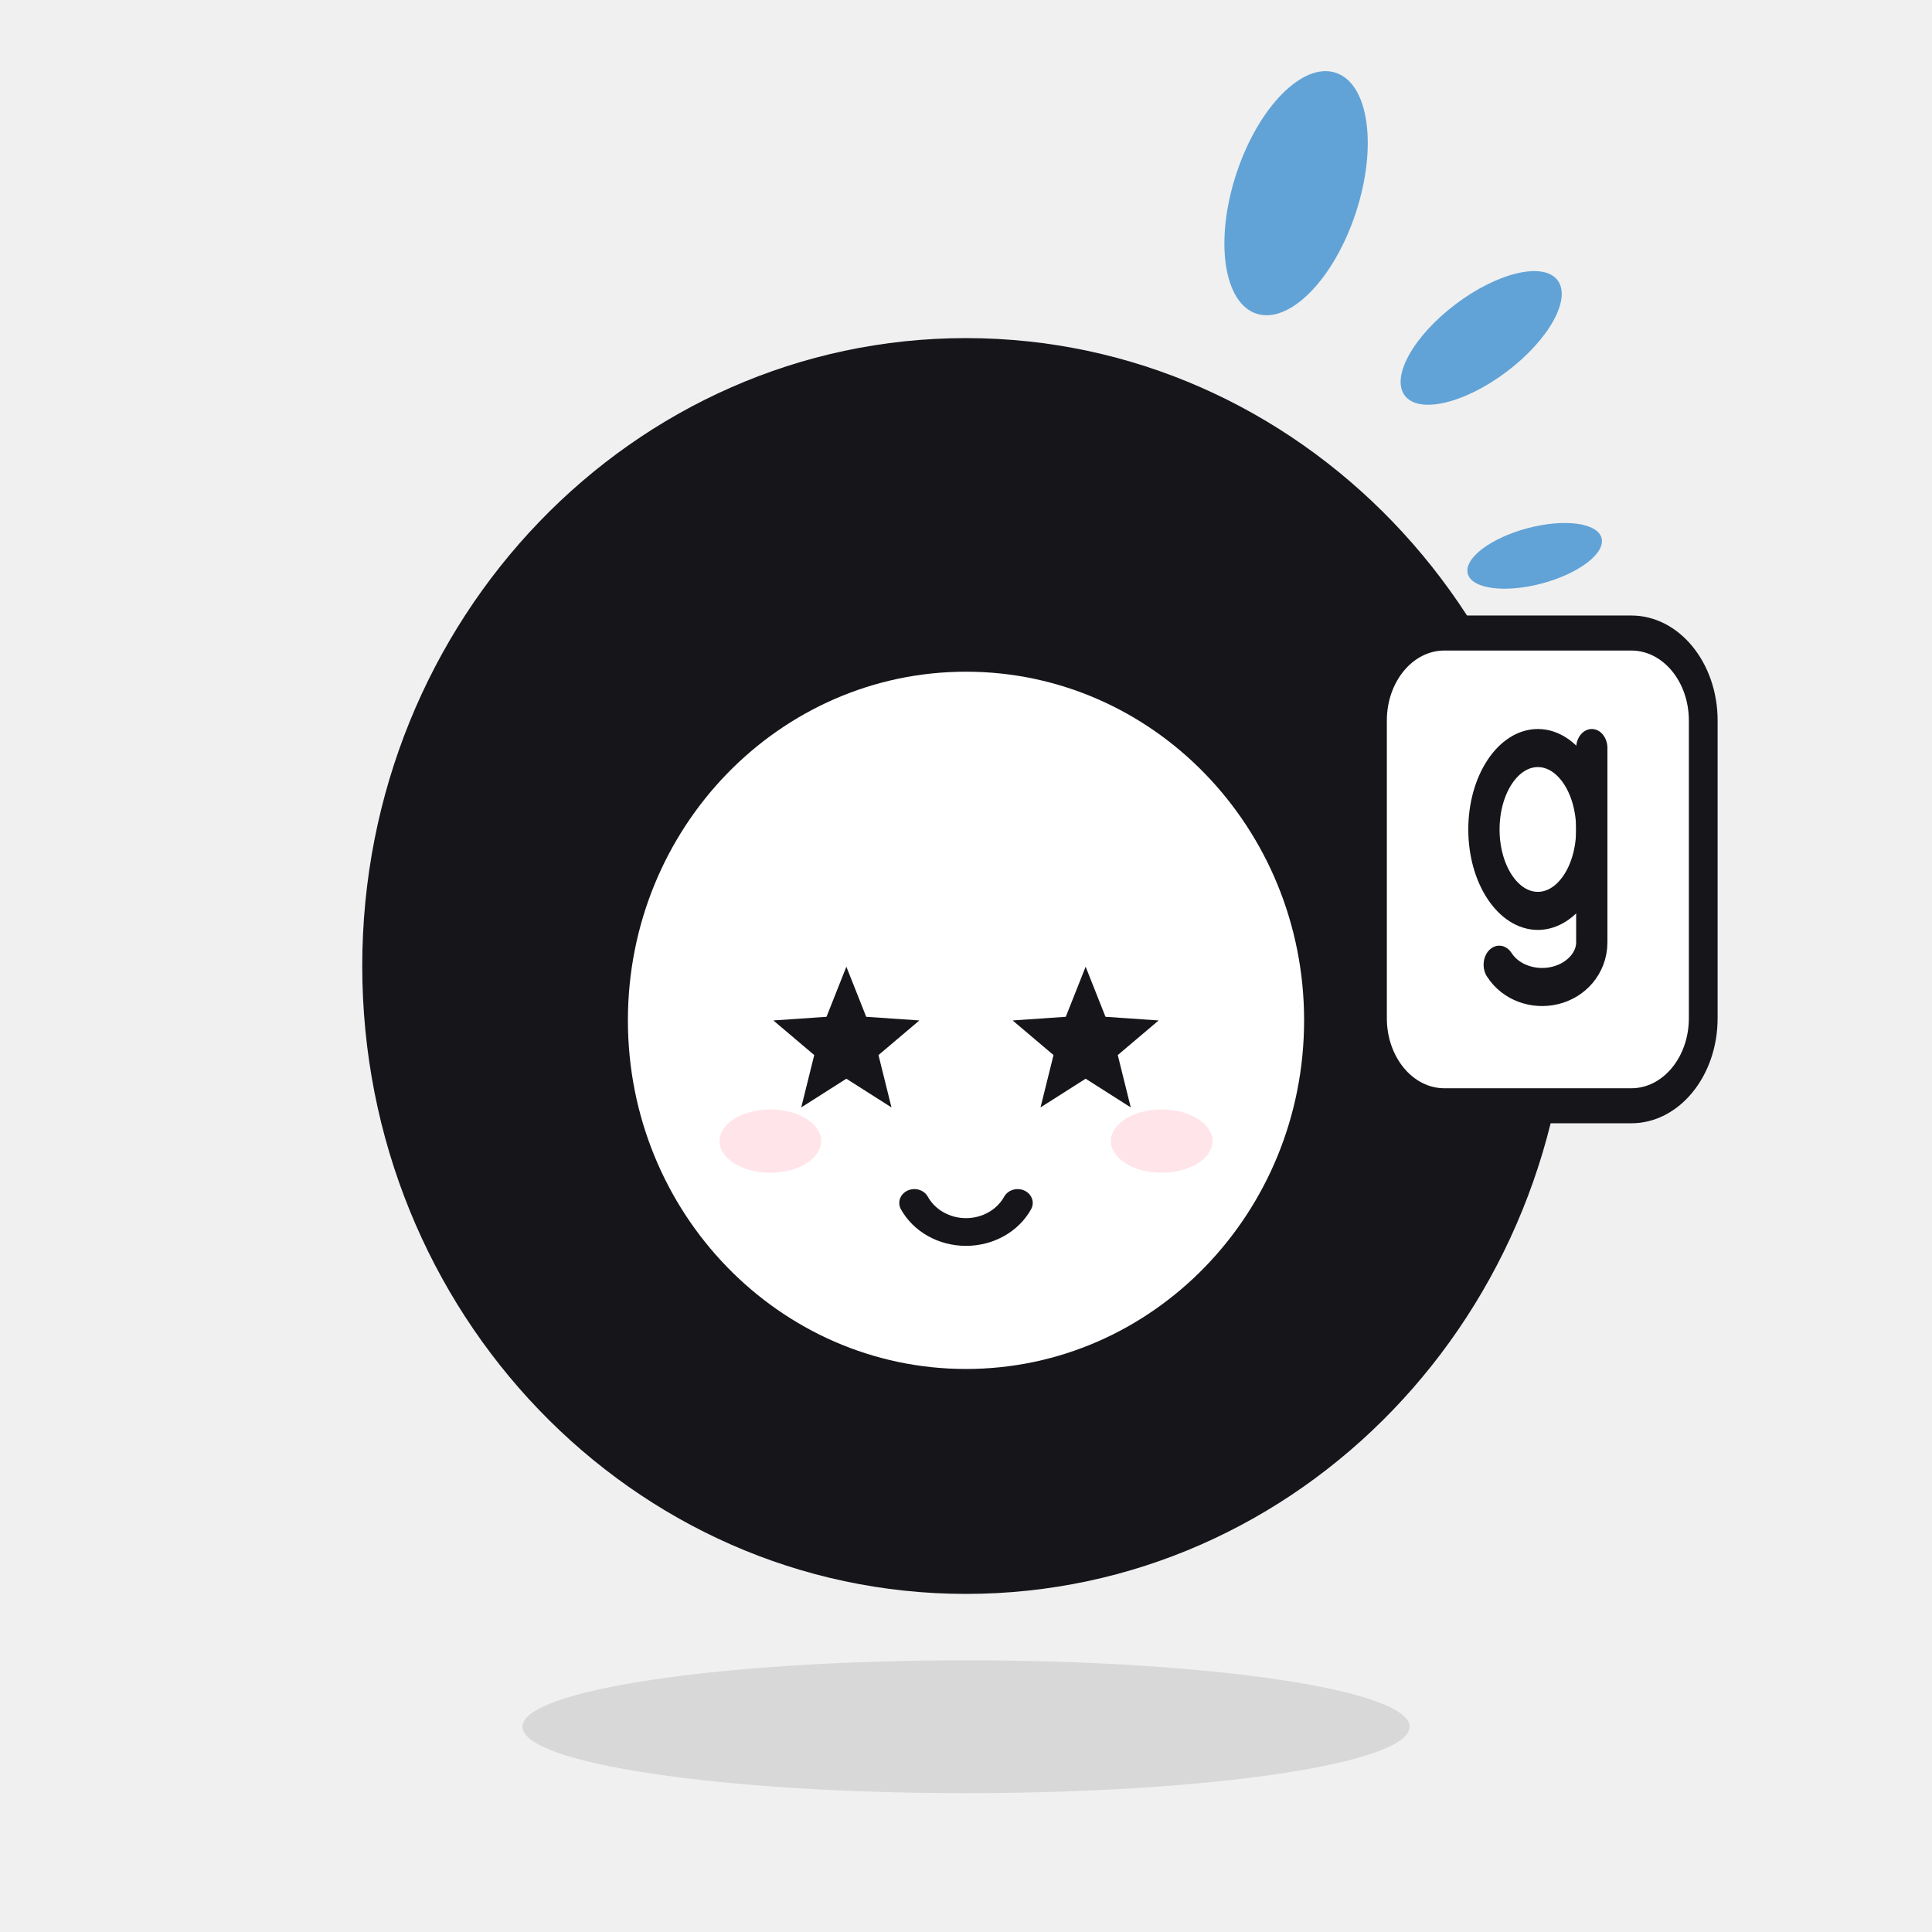
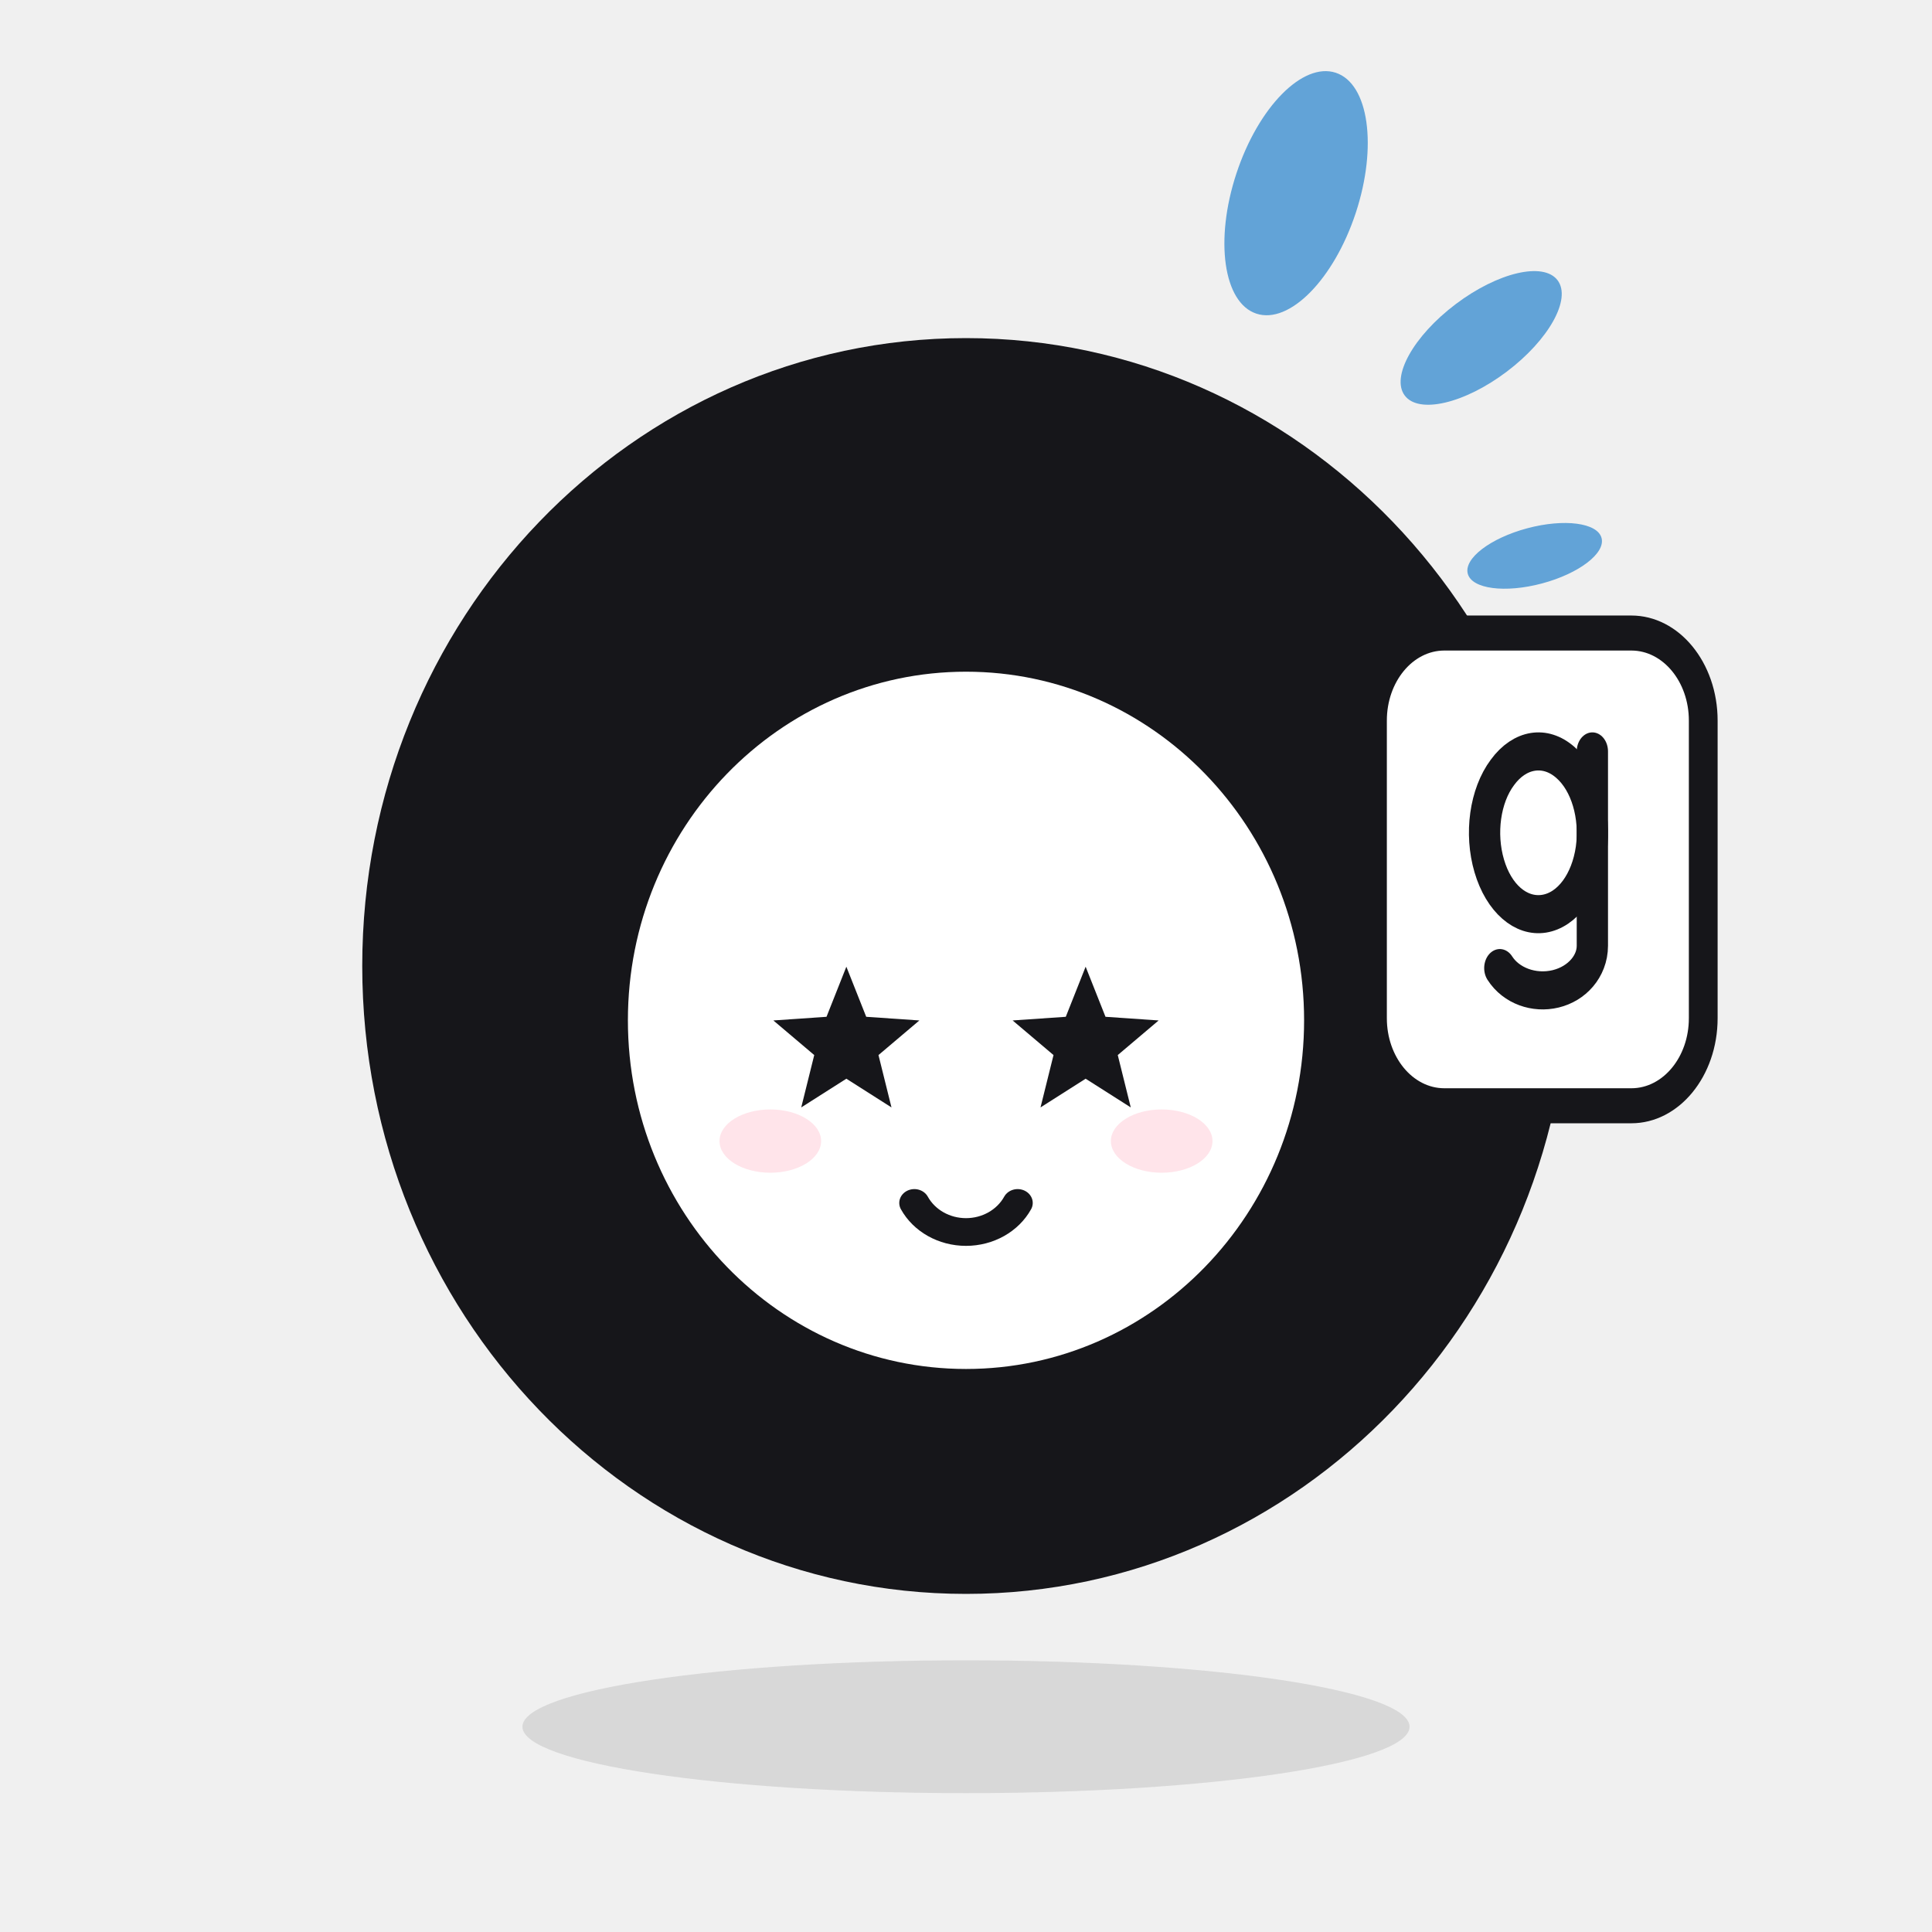
<svg xmlns="http://www.w3.org/2000/svg" width="320" height="320" viewBox="0 0 320 320">
  <defs>
    <clipPath id="bc1">
      <path d="M56 9C56 40.891 30.928 66.745 0 66.745C-30.928 66.745 -56 40.891 -56 9C-56 -22.891 -30.928 -48.745 0 -48.745C30.928 -48.745 56 -22.891 56 9" transform="matrix(1 0 0 1 160 160)" />
    </clipPath>
  </defs>
  <path d="M73.467 126C73.467 132.075 40.575 137 0 137C-40.575 137 -73.467 132.075 -73.467 126C-73.467 119.925 -40.575 115 0 115C40.575 115 73.467 119.925 73.467 126" fill="rgba(22,22,26,0.13)" fill-opacity="0.857" transform="matrix(1 0 0 1 160 160)" />
  <path d="M100 0C100 57.438 55.228 104 0 104C-55.228 104 -100 57.438 -100 0C-100 -57.438 -55.228 -104 0 -104C55.228 -104 100 -57.438 100 0" fill="#16161A" transform="matrix(1 0 0 1 160 160)" />
  <path d="M56 9C56 40.891 30.928 66.745 0 66.745C-30.928 66.745 -56 40.891 -56 9C-56 -22.891 -30.928 -48.745 0 -48.745C30.928 -48.745 56 -22.891 56 9" fill="#FFFFFF" transform="matrix(1 0 0 1 160 160)" />
  <path d="M9 0C9 3.038 4.971 5.5 0 5.5C-4.971 5.5 -9 3.038 -9 0C-9 -3.038 -4.971 -5.5 0 -5.5C4.971 -5.5 9 -3.038 9 0" fill="rgba(255,138,168,0.42)" fill-opacity="0.55" transform="matrix(0.935 0 0 0.953 127.588 189)" />
  <path d="M9 0C9 3.038 4.971 5.5 0 5.5C-4.971 5.5 -9 3.038 -9 0C-9 -3.038 -4.971 -5.5 0 -5.5C4.971 -5.5 9 -3.038 9 0" fill="rgba(255,138,168,0.42)" fill-opacity="0.55" transform="matrix(0.935 0 0 0.953 192.412 189)" />
  <g clip-path="url(#bc1)">
    <path d="M0 -13L3.362 -4.628L12.364 -4.017L5.44 1.768L7.641 10.517L0 5.72L-7.641 10.517L-5.44 1.768L-12.364 -4.017L-3.362 -4.628Z" fill="#16161A" transform="matrix(0.978 0 0 0.991 140.184 173)" />
    <path d="M0 -13L3.362 -4.628L12.364 -4.017L5.44 1.768L7.641 10.517L0 5.72L-7.641 10.517L-5.44 1.768L-12.364 -4.017L-3.362 -4.628Z" fill="#16161A" transform="matrix(0.978 0 0 0.991 179.816 173)" />
    <path d="M8.554 1.358C6.915 4.575 3.61 6.6 0 6.6C-3.61 6.6 -6.915 4.575 -8.554 1.358" fill="none" stroke="#16161A" stroke-width="5" stroke-linecap="round" stroke-linejoin="round" transform="matrix(1 0 0 0.918 160 198)" />
  </g>
  <path d="M-10.215 -10.816C-8.289 -8.119 -9.498 -3.956 -12.914 -1.517C-16.33 0.922 -20.66 0.713 -22.585 -1.984C-24.511 -4.681 -23.302 -8.844 -19.886 -11.283C-16.47 -13.722 -12.14 -13.513 -10.215 -10.816" fill="#2A2A31" transform="matrix(0.825 0 0 1 265.983 157.6)" />
  <path d="M17.2 0C17.2 11.267 9.499 20.4 0 20.4C-9.499 20.4 -17.2 11.267 -17.2 0C-17.2 -11.267 -9.499 -20.4 0 -20.4C9.499 -20.4 17.2 -11.267 17.2 0" fill="#2A2A31" transform="matrix(0.825 0 0 1 265.983 157.6)" />
  <path d="M10.407 0C10.407 11.598 5.748 21 0 21C-5.748 21 -10.407 11.598 -10.407 0C-10.407 -11.598 -5.748 -21 0 -21C5.748 -21 10.407 -11.598 10.407 0" fill="#1478C9" fill-opacity="0.644" transform="matrix(0.95 0.313 -0.313 0.95 214.672 32)" />
  <path d="M7.013 0C7.013 8.759 3.873 15.859 0 15.859C-3.873 15.859 -7.013 8.759 -7.013 0C-7.013 -8.759 -3.873 -15.859 0 -15.859C3.873 -15.859 7.013 -8.759 7.013 0" fill="#1478C9" fill-opacity="0.644" transform="matrix(0.602 0.798 -0.798 0.602 245.33 55.971)" />
  <path d="M4.73 0C4.73 6.334 2.612 11.469 0 11.469C-2.612 11.469 -4.73 6.334 -4.73 0C-4.73 -6.334 -2.612 -11.469 0 -11.469C2.612 -11.469 4.73 -6.334 4.73 0" fill="#1478C9" fill-opacity="0.644" transform="matrix(0.258 0.966 -0.966 0.258 254.188 92.067)" />
  <path d="M-13 -27L13 -27L13 -27C18.523 -27 23 -22.523 23 -17L23 17L23 17C23 22.523 18.523 27 13 27L-13 27L-13 27C-18.523 27 -23 22.523 -23 17L-23 -17L-23 -17C-23 -22.523 -18.523 -27 -13 -27Z" fill="#FFFFFF" transform="matrix(1.191 0 0 1.45 254.717 144)" />
  <path d="M-13 -27L13 -27L13 -27C18.523 -27 23 -22.523 23 -17L23 17L23 17C23 22.523 18.523 27 13 27L-13 27L-13 27C-18.523 27 -23 22.523 -23 17L-23 -17L-23 -17C-23 -22.523 -18.523 -27 -13 -27Z" fill="none" stroke="#16161A" stroke-width="4" stroke-linecap="round" stroke-linejoin="round" transform="matrix(1.191 0 0 1.45 254.717 144)" />
-   <path d="M0.23 0.19C0.23 0.361 0.118 0.5 -0.02 0.5C-0.158 0.5 -0.27 0.361 -0.27 0.19C-0.27 0.019 -0.158 -0.12 -0.02 -0.12C0.118 -0.12 0.23 0.019 0.23 0.19" fill="none" stroke="#16161A" stroke-width="0.145" stroke-linecap="round" stroke-linejoin="round" transform="matrix(35.728 0 0 43.5 255.432 129.12)" />
-   <path d="M0.23 -0.12L0.23 0.62C0.23 0.697 0.16 0.764 0.06 0.784C-0.041 0.804 -0.147 0.772 -0.199 0.705" fill="none" stroke="#16161A" stroke-width="0.145" stroke-linecap="round" stroke-linejoin="round" transform="matrix(35.728 0 0 43.5 255.432 129.12)" />
+   <path d="M0.105 -0.078C0.011 -0.146 -0.107 -0.13 -0.187 -0.04C-0.268 0.049 -0.292 0.193 -0.248 0.316C-0.204 0.439 -0.102 0.512 0.006 0.498C0.114 0.484 0.202 0.386 0.225 0.254C0.247 0.123 0.199 -0.011 0.105 -0.078" fill="none" stroke="#16161A" stroke-width="0.145" stroke-linecap="round" stroke-linejoin="round" transform="matrix(35.728 0 0 43.5 255.528 129.678)" />
+   <path d="M0.23 -0.12L0.23 0.62C0.23 0.697 0.16 0.764 0.06 0.784C-0.041 0.804 -0.147 0.772 -0.199 0.705" fill="none" stroke="#16161A" stroke-width="0.145" stroke-linecap="round" stroke-linejoin="round" transform="matrix(35.728 0 0 43.5 255.528 129.678)" />
</svg>
